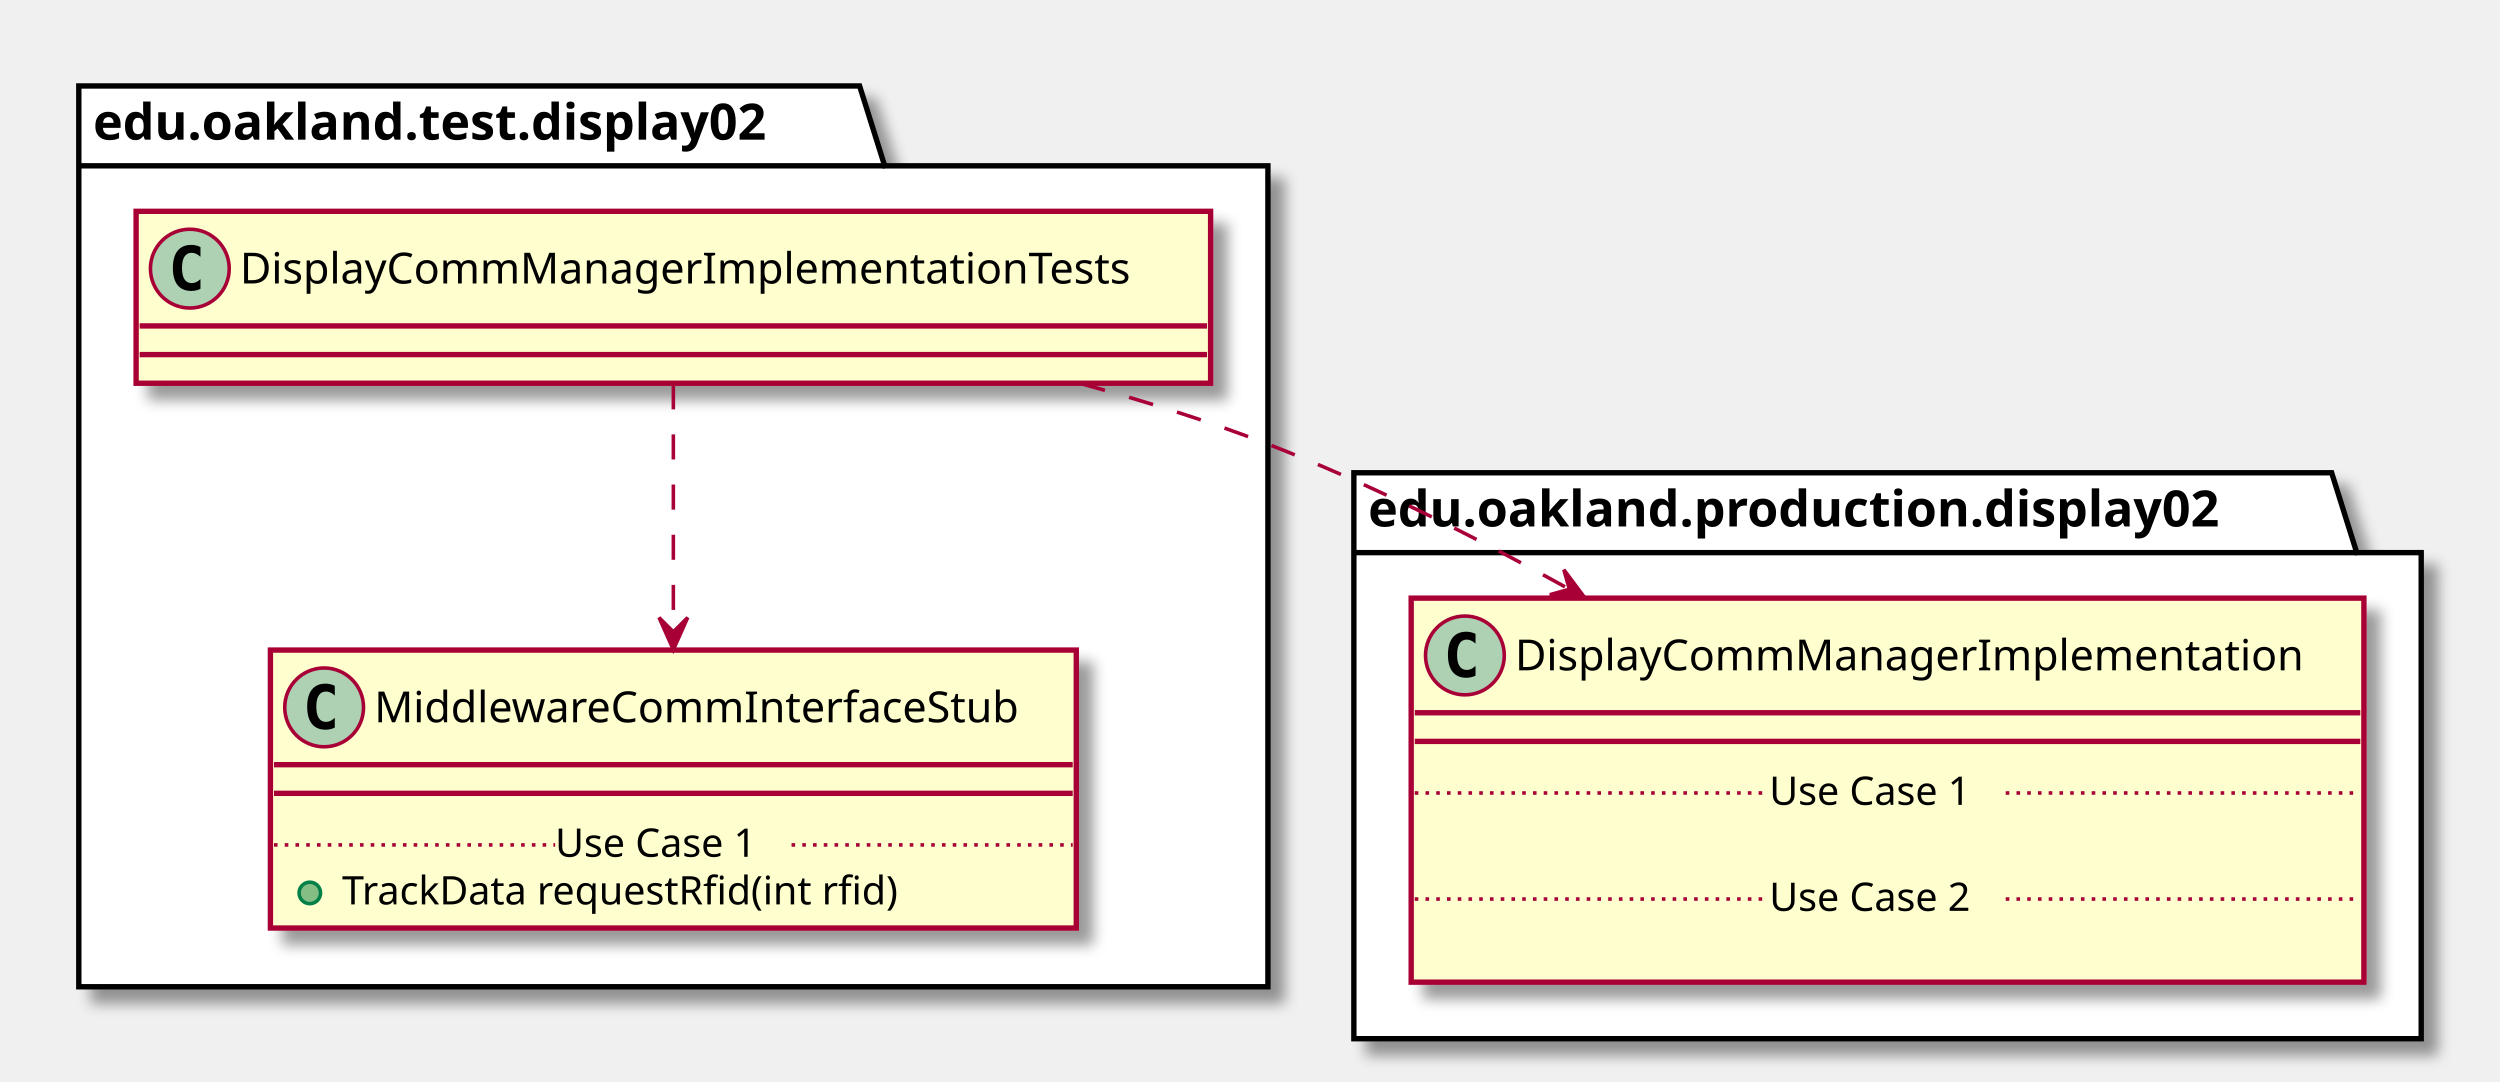
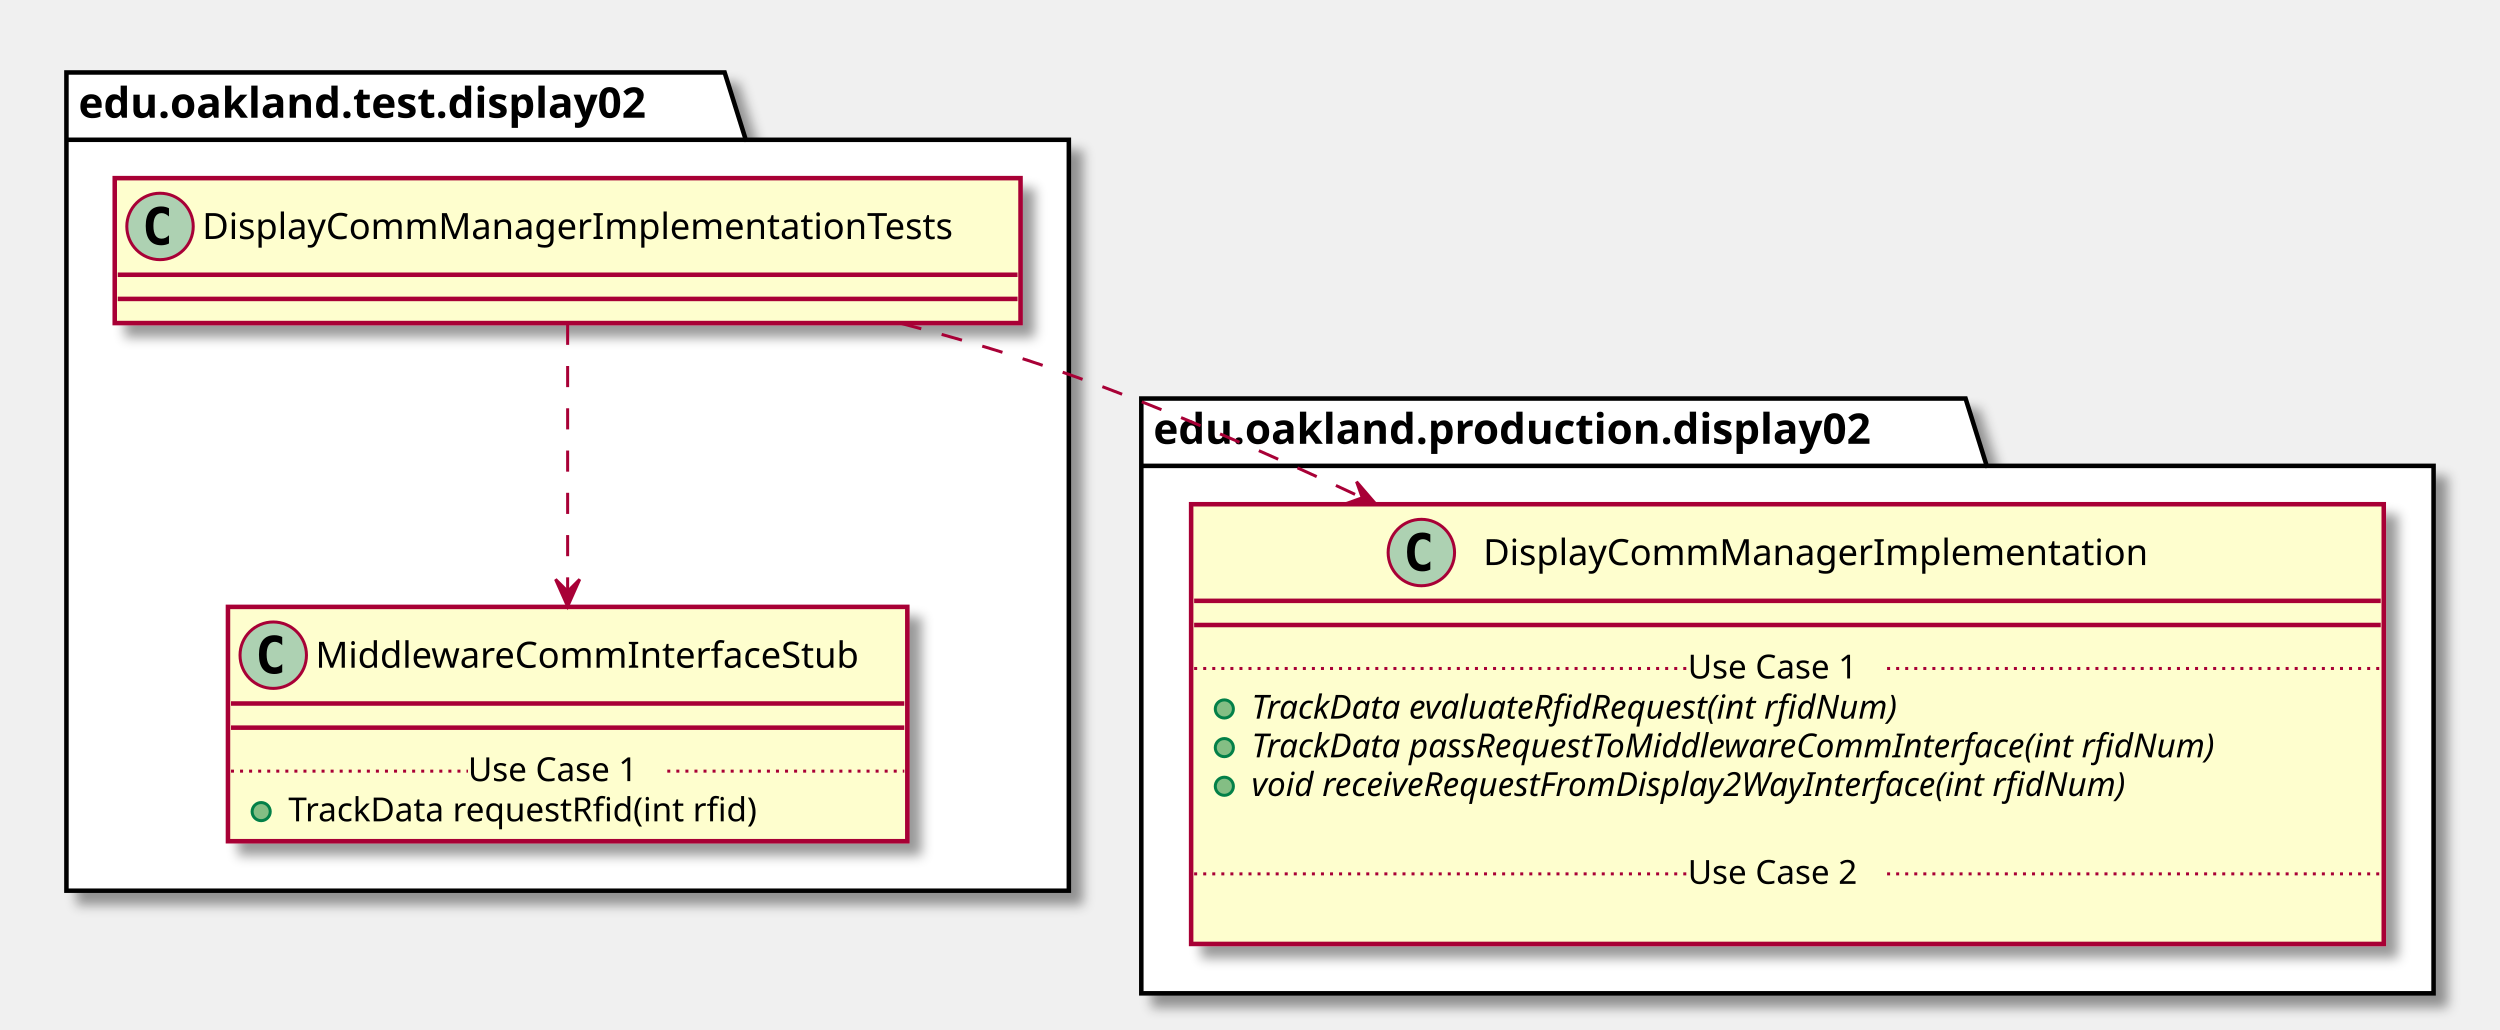
- <svg xmlns="http://www.w3.org/2000/svg" contentScriptType="application/ecmascript" contentStyleType="text/css" height="302px" preserveAspectRatio="none" style="width:698px;height:302px;" version="1.1" viewBox="0 0 698 302" width="698px" zoomAndPan="magnify">
+ <svg xmlns="http://www.w3.org/2000/svg" contentScriptType="application/ecmascript" contentStyleType="text/css" height="341px" preserveAspectRatio="none" style="width:828px;height:341px;" version="1.1" viewBox="0 0 828 341" width="828px" zoomAndPan="magnify">
  <defs>
-     <filter height="300%" id="f1avzld7dfdnf7" width="300%" x="-1" y="-1">
+     <filter height="300%" id="f1r3m14axe8eer" width="300%" x="-1" y="-1">
      <feGaussianBlur result="blurOut" stdDeviation="2.0" />
      <feColorMatrix in="blurOut" result="blurOut2" type="matrix" values="0 0 0 0 0 0 0 0 0 0 0 0 0 0 0 0 0 0 .4 0" />
      <feOffset dx="4.0" dy="4.0" in="blurOut2" result="blurOut3" />
      <feBlend in="SourceGraphic" in2="blurOut3" mode="normal" />
    </filter>
  </defs>
  <g>
-     <polygon fill="#FFFFFF" filter="url(#f1avzld7dfdnf7)" points="22,24,240,24,247,46.297,354,46.297,354,275.5,22,275.5,22,24" style="stroke: #000000; stroke-width: 1.5;" />
+     <polygon fill="#FFFFFF" filter="url(#f1r3m14axe8eer)" points="22,24,240,24,247,46.297,354,46.297,354,295,22,295,22,24" style="stroke: #000000; stroke-width: 1.5;" />
    <line style="stroke: #000000; stroke-width: 1.5;" x1="22" x2="247" y1="46.297" y2="46.297" />
    <text fill="#000000" font-family="sans-serif" font-size="14" font-weight="bold" lengthAdjust="spacingAndGlyphs" textLength="212" x="26" y="38.995">edu.oakland.test.display02</text>
-     <polygon fill="#FFFFFF" filter="url(#f1avzld7dfdnf7)" points="378,132,651,132,658,154.297,676,154.297,676,290,378,290,378,132" style="stroke: #000000; stroke-width: 1.5;" />
+     <polygon fill="#FFFFFF" filter="url(#f1r3m14axe8eer)" points="378,132,651,132,658,154.297,806,154.297,806,329,378,329,378,132" style="stroke: #000000; stroke-width: 1.5;" />
    <line style="stroke: #000000; stroke-width: 1.5;" x1="378" x2="658" y1="154.297" y2="154.297" />
    <text fill="#000000" font-family="sans-serif" font-size="14" font-weight="bold" lengthAdjust="spacingAndGlyphs" textLength="267" x="382" y="146.995">edu.oakland.production.display02</text>
-     <rect fill="#FEFECE" filter="url(#f1avzld7dfdnf7)" height="48" id="DisplayCommManagerImplementationTests" style="stroke: #A80036; stroke-width: 1.5;" width="300" x="38" y="59" />
+     <rect fill="#FEFECE" filter="url(#f1r3m14axe8eer)" height="48" id="DisplayCommManagerImplementationTests" style="stroke: #A80036; stroke-width: 1.5;" width="300" x="38" y="59" />
    <ellipse cx="53" cy="75" fill="#ADD1B2" rx="11" ry="11" style="stroke: #A80036; stroke-width: 1.0;" />
    <path d="M55.969,80.641 Q55.391,80.938 54.75,81.078 Q54.109,81.234 53.406,81.234 Q50.906,81.234 49.578,79.594 Q48.266,77.938 48.266,74.812 Q48.266,71.688 49.578,70.031 Q50.906,68.375 53.406,68.375 Q54.109,68.375 54.75,68.531 Q55.406,68.688 55.969,68.984 L55.969,71.703 Q55.344,71.125 54.75,70.859 Q54.156,70.578 53.531,70.578 Q52.188,70.578 51.5,71.656 Q50.812,72.719 50.812,74.812 Q50.812,76.906 51.5,77.984 Q52.188,79.047 53.531,79.047 Q54.156,79.047 54.75,78.781 Q55.344,78.5 55.969,77.922 L55.969,80.641 Z " />
    <text fill="#000000" font-family="sans-serif" font-size="12" lengthAdjust="spacingAndGlyphs" textLength="268" x="67" y="79.154">DisplayCommManagerImplementationTests</text>
    <line style="stroke: #A80036; stroke-width: 1.5;" x1="39" x2="337" y1="91" y2="91" />
    <line style="stroke: #A80036; stroke-width: 1.5;" x1="39" x2="337" y1="99" y2="99" />
-     <rect fill="#FEFECE" filter="url(#f1avzld7dfdnf7)" height="77.609" id="MiddlewareCommInterfaceStub" style="stroke: #A80036; stroke-width: 1.5;" width="225" x="75.5" y="181.5" />
-     <ellipse cx="90.5" cy="197.5" fill="#ADD1B2" rx="11" ry="11" style="stroke: #A80036; stroke-width: 1.0;" />
-     <path d="M93.469,203.141 Q92.891,203.438 92.25,203.578 Q91.609,203.734 90.906,203.734 Q88.406,203.734 87.078,202.094 Q85.766,200.438 85.766,197.312 Q85.766,194.188 87.078,192.531 Q88.406,190.875 90.906,190.875 Q91.609,190.875 92.25,191.031 Q92.906,191.188 93.469,191.484 L93.469,194.203 Q92.844,193.625 92.25,193.359 Q91.656,193.078 91.031,193.078 Q89.688,193.078 89,194.156 Q88.312,195.219 88.312,197.312 Q88.312,199.406 89,200.484 Q89.688,201.547 91.031,201.547 Q91.656,201.547 92.25,201.281 Q92.844,201 93.469,200.422 L93.469,203.141 Z " />
-     <text fill="#000000" font-family="sans-serif" font-size="12" lengthAdjust="spacingAndGlyphs" textLength="193" x="104.5" y="201.654">MiddlewareCommInterfaceStub</text>
-     <line style="stroke: #A80036; stroke-width: 1.5;" x1="76.5" x2="299.5" y1="213.5" y2="213.5" />
-     <line style="stroke: #A80036; stroke-width: 1.5;" x1="76.5" x2="299.5" y1="221.5" y2="221.5" />
-     <ellipse cx="86.5" cy="249.305" fill="#84BE84" rx="3" ry="3" style="stroke: #038048; stroke-width: 1.0;" />
-     <text fill="#000000" font-family="sans-serif" font-size="11" lengthAdjust="spacingAndGlyphs" textLength="171" x="95.5" y="252.515">TrackData requestRfid(int rfid)</text>
-     <line style="stroke: #A80036; stroke-width: 1.0; stroke-dasharray: 1.0,2.0;" x1="76.5" x2="155" y1="235.902" y2="235.902" />
-     <text fill="#000000" font-family="sans-serif" font-size="11" lengthAdjust="spacingAndGlyphs" textLength="66" x="155" y="239.21">Use Case 1</text>
-     <line style="stroke: #A80036; stroke-width: 1.0; stroke-dasharray: 1.0,2.0;" x1="221" x2="299.5" y1="235.902" y2="235.902" />
-     <rect fill="#FEFECE" filter="url(#f1avzld7dfdnf7)" height="107.219" id="DisplayCommManagerImplementation" style="stroke: #A80036; stroke-width: 1.5;" width="266" x="394" y="167" />
-     <ellipse cx="409" cy="183" fill="#ADD1B2" rx="11" ry="11" style="stroke: #A80036; stroke-width: 1.0;" />
-     <path d="M411.969,188.641 Q411.391,188.938 410.75,189.078 Q410.109,189.234 409.406,189.234 Q406.906,189.234 405.578,187.594 Q404.266,185.938 404.266,182.812 Q404.266,179.688 405.578,178.031 Q406.906,176.375 409.406,176.375 Q410.109,176.375 410.75,176.531 Q411.406,176.688 411.969,176.984 L411.969,179.703 Q411.344,179.125 410.75,178.859 Q410.156,178.578 409.531,178.578 Q408.188,178.578 407.5,179.656 Q406.812,180.719 406.812,182.812 Q406.812,184.906 407.5,185.984 Q408.188,187.047 409.531,187.047 Q410.156,187.047 410.75,186.781 Q411.344,186.5 411.969,185.922 L411.969,188.641 Z " />
-     <text fill="#000000" font-family="sans-serif" font-size="12" lengthAdjust="spacingAndGlyphs" textLength="234" x="423" y="187.154">DisplayCommManagerImplementation</text>
-     <line style="stroke: #A80036; stroke-width: 1.5;" x1="395" x2="659" y1="199" y2="199" />
-     <line style="stroke: #A80036; stroke-width: 1.5;" x1="395" x2="659" y1="207" y2="207" />
-     <text fill="#000000" font-family="sans-serif" font-size="11" lengthAdjust="spacingAndGlyphs" textLength="0" x="404" y="238.015" />
-     <line style="stroke: #A80036; stroke-width: 1.0; stroke-dasharray: 1.0,2.0;" x1="395" x2="494" y1="221.402" y2="221.402" />
-     <text fill="#000000" font-family="sans-serif" font-size="11" lengthAdjust="spacingAndGlyphs" textLength="66" x="494" y="224.71">Use Case 1</text>
-     <line style="stroke: #A80036; stroke-width: 1.0; stroke-dasharray: 1.0,2.0;" x1="560" x2="659" y1="221.402" y2="221.402" />
-     <text fill="#000000" font-family="sans-serif" font-size="11" lengthAdjust="spacingAndGlyphs" textLength="0" x="404" y="267.625" />
-     <line style="stroke: #A80036; stroke-width: 1.0; stroke-dasharray: 1.0,2.0;" x1="395" x2="494" y1="251.012" y2="251.012" />
-     <text fill="#000000" font-family="sans-serif" font-size="11" lengthAdjust="spacingAndGlyphs" textLength="66" x="494" y="254.32">Use Case 2</text>
-     <line style="stroke: #A80036; stroke-width: 1.0; stroke-dasharray: 1.0,2.0;" x1="560" x2="659" y1="251.012" y2="251.012" />
-     <path d="M188,107.29 C188,126.22 188,153.42 188,176.31 " fill="none" id="DisplayCommManagerImplementationTests-&gt;MiddlewareCommInterfaceStub" style="stroke: #A80036; stroke-width: 1.0; stroke-dasharray: 7.0,7.0;" />
-     <polygon fill="#A80036" points="188,181.42,192,172.42,188,176.42,184,172.42,188,181.42" style="stroke: #A80036; stroke-width: 1.0;" />
-     <path d="M301.76,107.11 C319.49,111.94 337.42,117.56 354,124 C382.27,134.98 411.64,149.76 437.98,164.41 " fill="none" id="DisplayCommManagerImplementationTests-&gt;DisplayCommManagerImplementation" style="stroke: #A80036; stroke-width: 1.0; stroke-dasharray: 7.0,7.0;" />
-     <polygon fill="#A80036" points="442.52,166.95,436.626,159.06,438.159,164.505,432.714,166.038,442.52,166.95" style="stroke: #A80036; stroke-width: 1.0;" />
+     <rect fill="#FEFECE" filter="url(#f1r3m14axe8eer)" height="77.609" id="MiddlewareCommInterfaceStub" style="stroke: #A80036; stroke-width: 1.5;" width="225" x="75.5" y="201" />
+     <ellipse cx="90.5" cy="217" fill="#ADD1B2" rx="11" ry="11" style="stroke: #A80036; stroke-width: 1.0;" />
+     <path d="M93.469,222.641 Q92.891,222.938 92.25,223.078 Q91.609,223.234 90.906,223.234 Q88.406,223.234 87.078,221.594 Q85.766,219.938 85.766,216.812 Q85.766,213.688 87.078,212.031 Q88.406,210.375 90.906,210.375 Q91.609,210.375 92.25,210.531 Q92.906,210.688 93.469,210.984 L93.469,213.703 Q92.844,213.125 92.25,212.859 Q91.656,212.578 91.031,212.578 Q89.688,212.578 89,213.656 Q88.312,214.719 88.312,216.812 Q88.312,218.906 89,219.984 Q89.688,221.047 91.031,221.047 Q91.656,221.047 92.25,220.781 Q92.844,220.5 93.469,219.922 L93.469,222.641 Z " />
+     <text fill="#000000" font-family="sans-serif" font-size="12" lengthAdjust="spacingAndGlyphs" textLength="193" x="104.5" y="221.154">MiddlewareCommInterfaceStub</text>
+     <line style="stroke: #A80036; stroke-width: 1.5;" x1="76.5" x2="299.5" y1="233" y2="233" />
+     <line style="stroke: #A80036; stroke-width: 1.5;" x1="76.5" x2="299.5" y1="241" y2="241" />
+     <ellipse cx="86.5" cy="268.805" fill="#84BE84" rx="3" ry="3" style="stroke: #038048; stroke-width: 1.0;" />
+     <text fill="#000000" font-family="sans-serif" font-size="11" lengthAdjust="spacingAndGlyphs" textLength="171" x="95.5" y="272.015">TrackData requestRfid(int rfid)</text>
+     <line style="stroke: #A80036; stroke-width: 1.0; stroke-dasharray: 1.0,2.0;" x1="76.5" x2="155" y1="255.402" y2="255.402" />
+     <text fill="#000000" font-family="sans-serif" font-size="11" lengthAdjust="spacingAndGlyphs" textLength="66" x="155" y="258.71">Use Case 1</text>
+     <line style="stroke: #A80036; stroke-width: 1.0; stroke-dasharray: 1.0,2.0;" x1="221" x2="299.5" y1="255.402" y2="255.402" />
+     <rect fill="#FEFECE" filter="url(#f1r3m14axe8eer)" height="145.633" id="DisplayCommManagerImplementation" style="stroke: #A80036; stroke-width: 1.5;" width="395" x="394.5" y="167" />
+     <ellipse cx="470.75" cy="183" fill="#ADD1B2" rx="11" ry="11" style="stroke: #A80036; stroke-width: 1.0;" />
+     <path d="M473.719,188.641 Q473.141,188.938 472.5,189.078 Q471.859,189.234 471.156,189.234 Q468.656,189.234 467.328,187.594 Q466.016,185.938 466.016,182.812 Q466.016,179.688 467.328,178.031 Q468.656,176.375 471.156,176.375 Q471.859,176.375 472.5,176.531 Q473.156,176.688 473.719,176.984 L473.719,179.703 Q473.094,179.125 472.5,178.859 Q471.906,178.578 471.281,178.578 Q469.938,178.578 469.25,179.656 Q468.562,180.719 468.562,182.812 Q468.562,184.906 469.25,185.984 Q469.938,187.047 471.281,187.047 Q471.906,187.047 472.5,186.781 Q473.094,186.5 473.719,185.922 L473.719,188.641 Z " />
+     <text fill="#000000" font-family="sans-serif" font-size="12" lengthAdjust="spacingAndGlyphs" textLength="234" x="491.25" y="187.154">DisplayCommManagerImplementation</text>
+     <line style="stroke: #A80036; stroke-width: 1.5;" x1="395.5" x2="788.5" y1="199" y2="199" />
+     <line style="stroke: #A80036; stroke-width: 1.5;" x1="395.5" x2="788.5" y1="207" y2="207" />
+     <ellipse cx="405.5" cy="234.805" fill="#84BE84" rx="3" ry="3" style="stroke: #038048; stroke-width: 1.0;" />
+     <text fill="#000000" font-family="sans-serif" font-size="11" font-style="italic" lengthAdjust="spacingAndGlyphs" textLength="249" x="414.5" y="238.015">TrackData evaluateRfidRequest(int rfidNum)</text>
+     <ellipse cx="405.5" cy="247.609" fill="#84BE84" rx="3" ry="3" style="stroke: #038048; stroke-width: 1.0;" />
+     <text fill="#000000" font-family="sans-serif" font-size="11" font-style="italic" lengthAdjust="spacingAndGlyphs" textLength="369" x="414.5" y="250.82">TrackData passRequestToMiddlewareCommInterface(int rfidNum)</text>
+     <ellipse cx="405.5" cy="260.414" fill="#84BE84" rx="3" ry="3" style="stroke: #038048; stroke-width: 1.0;" />
+     <text fill="#000000" font-family="sans-serif" font-size="11" font-style="italic" lengthAdjust="spacingAndGlyphs" textLength="339" x="414.5" y="263.625">void receiveRequestFromDisplay2WayInterface(int rfidNum)</text>
+     <text fill="#000000" font-family="sans-serif" font-size="11" lengthAdjust="spacingAndGlyphs" textLength="0" x="418.5" y="276.429" />
+     <line style="stroke: #A80036; stroke-width: 1.0; stroke-dasharray: 1.0,2.0;" x1="395.5" x2="559" y1="221.402" y2="221.402" />
+     <text fill="#000000" font-family="sans-serif" font-size="11" lengthAdjust="spacingAndGlyphs" textLength="66" x="559" y="224.71">Use Case 1</text>
+     <line style="stroke: #A80036; stroke-width: 1.0; stroke-dasharray: 1.0,2.0;" x1="625" x2="788.5" y1="221.402" y2="221.402" />
+     <text fill="#000000" font-family="sans-serif" font-size="11" lengthAdjust="spacingAndGlyphs" textLength="0" x="404.5" y="306.039" />
+     <line style="stroke: #A80036; stroke-width: 1.0; stroke-dasharray: 1.0,2.0;" x1="395.5" x2="559" y1="289.426" y2="289.426" />
+     <text fill="#000000" font-family="sans-serif" font-size="11" lengthAdjust="spacingAndGlyphs" textLength="66" x="559" y="292.734">Use Case 2</text>
+     <line style="stroke: #A80036; stroke-width: 1.0; stroke-dasharray: 1.0,2.0;" x1="625" x2="788.5" y1="289.426" y2="289.426" />
+     <path d="M188,107.21 C188,130.5 188,166.95 188,195.61 " fill="none" id="DisplayCommManagerImplementationTests-&gt;MiddlewareCommInterfaceStub" style="stroke: #A80036; stroke-width: 1.0; stroke-dasharray: 7.0,7.0;" />
+     <polygon fill="#A80036" points="188,200.87,192,191.87,188,195.87,184,191.87,188,200.87" style="stroke: #A80036; stroke-width: 1.0;" />
+     <path d="M298.36,107.09 C317.13,112.01 336.27,117.66 354,124 C386.13,135.48 419.66,150 451.09,164.81 " fill="none" id="DisplayCommManagerImplementationTests-&gt;DisplayCommManagerImplementation" style="stroke: #A80036; stroke-width: 1.0; stroke-dasharray: 7.0,7.0;" />
+     <polygon fill="#A80036" points="455.71,167,449.286,159.535,451.19,164.861,445.864,166.766,455.71,167" style="stroke: #A80036; stroke-width: 1.0;" />
  </g>
</svg>
